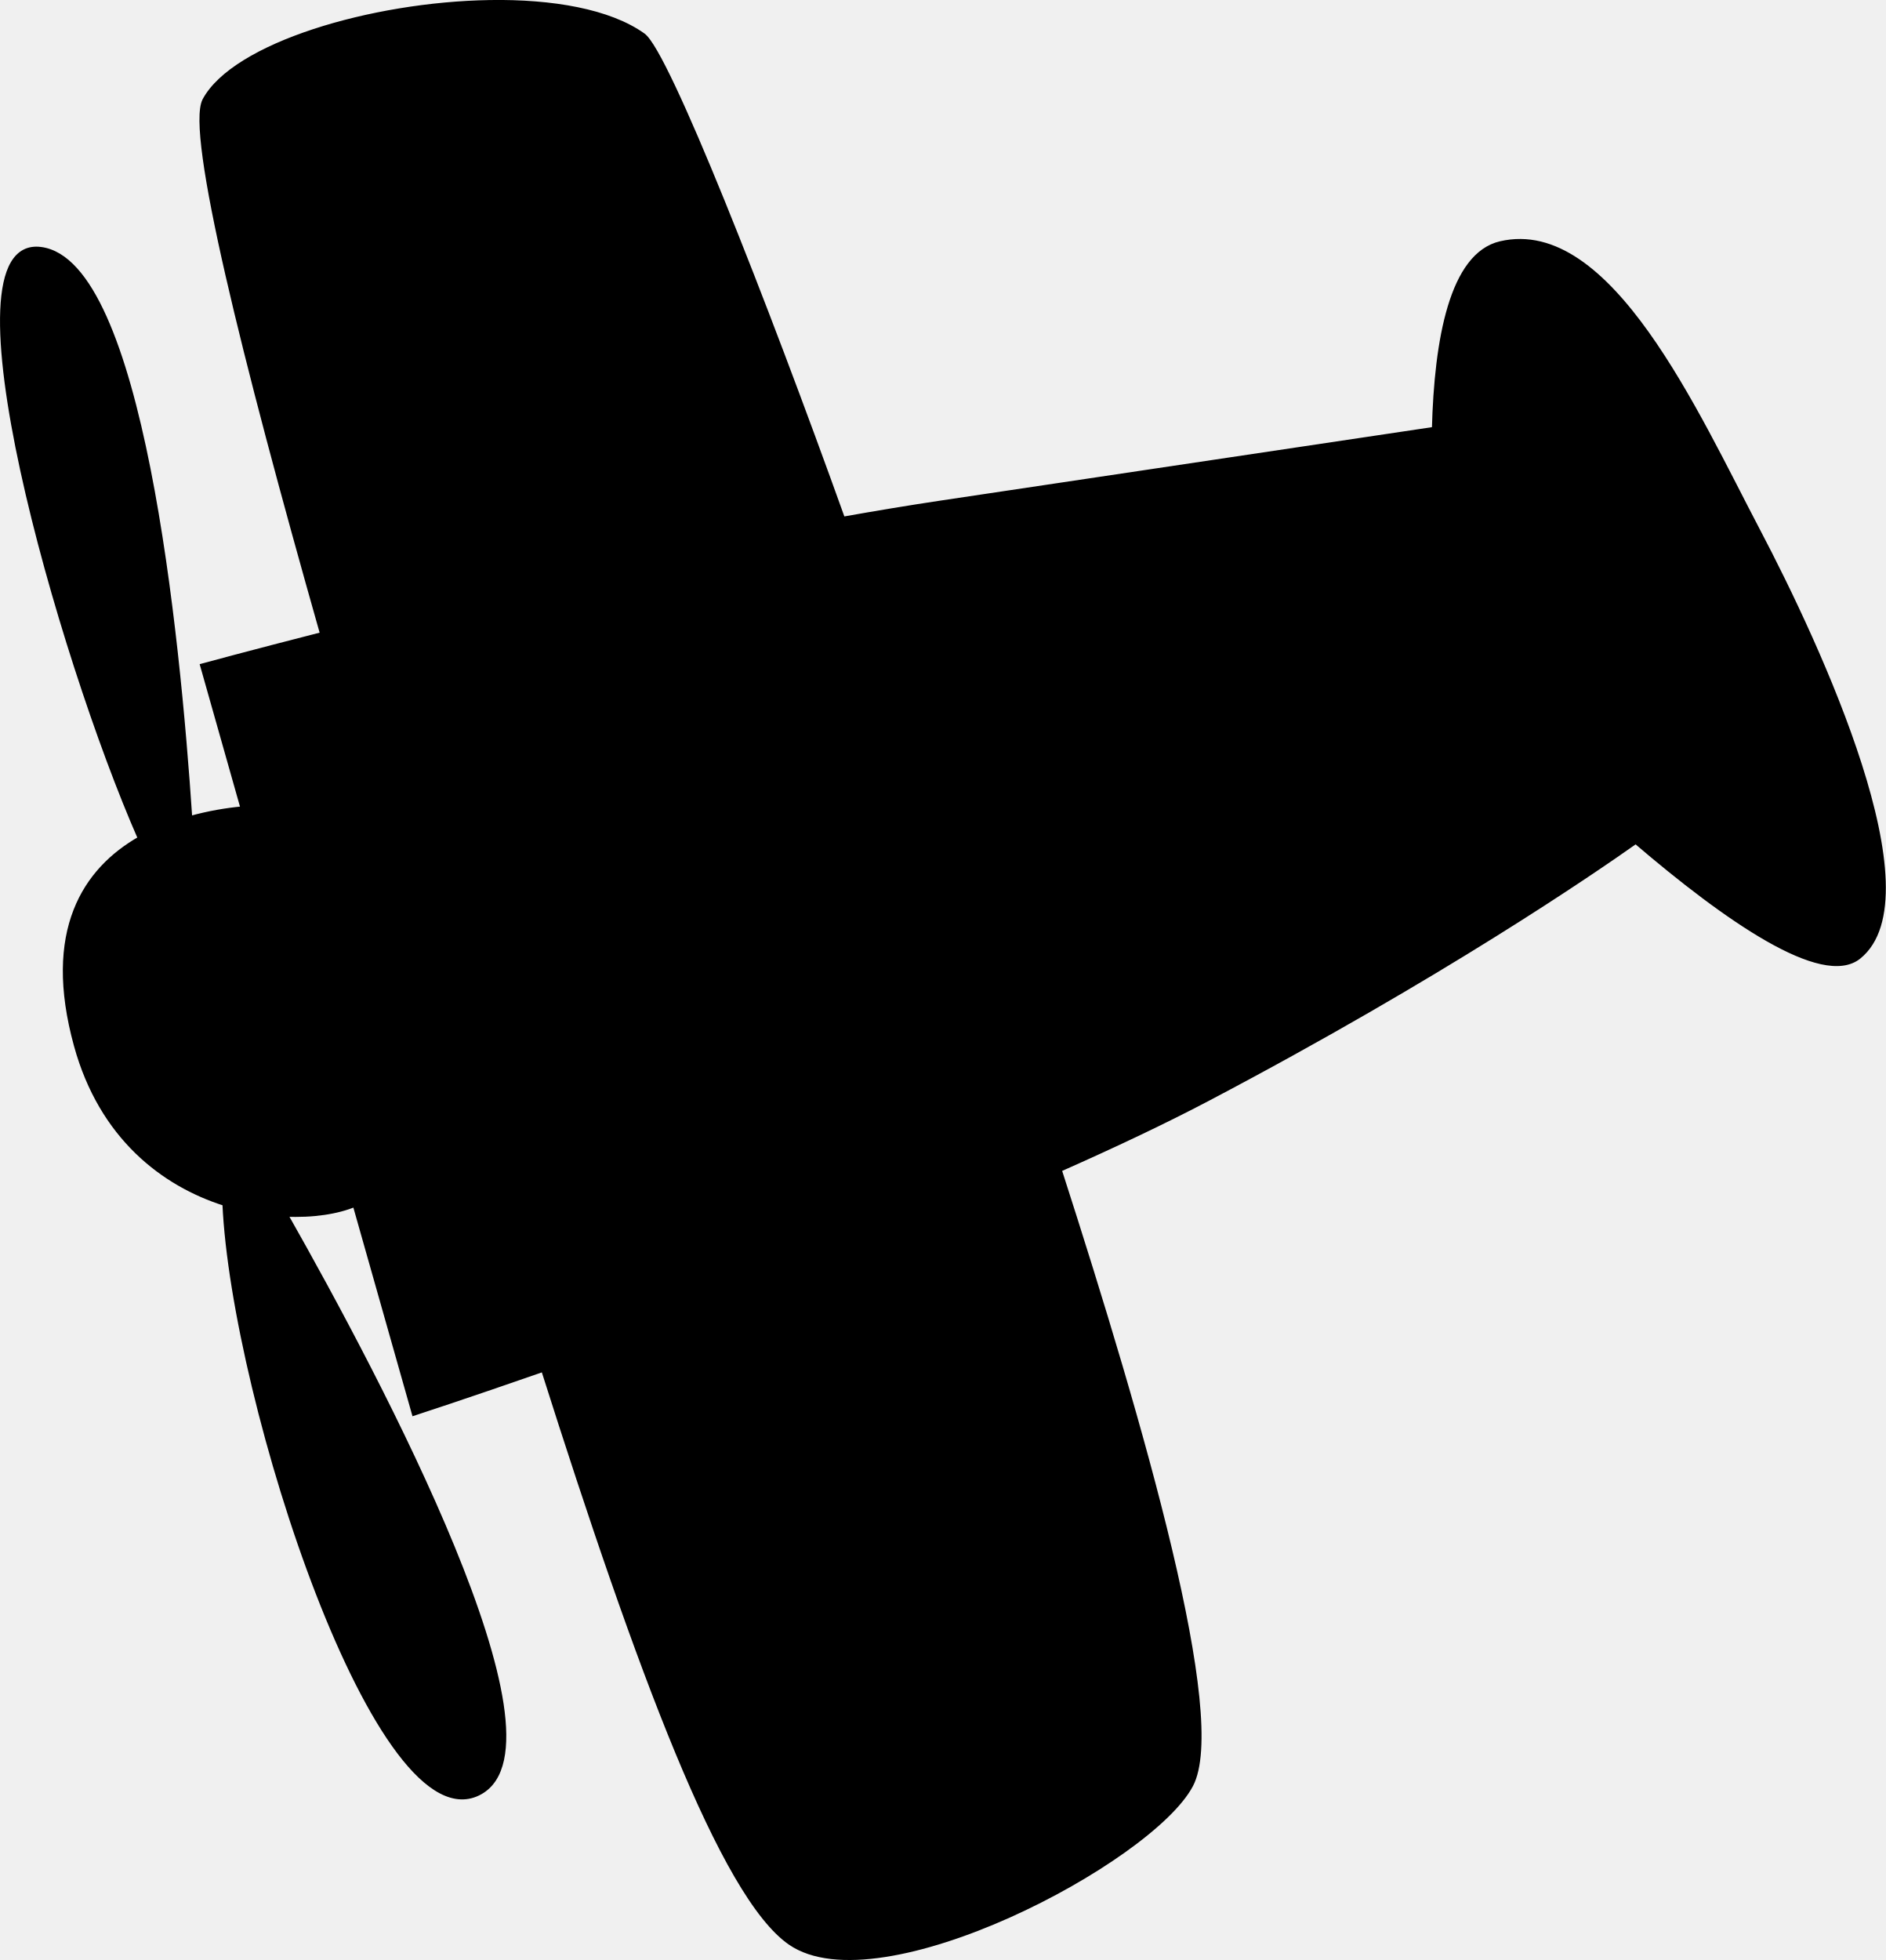
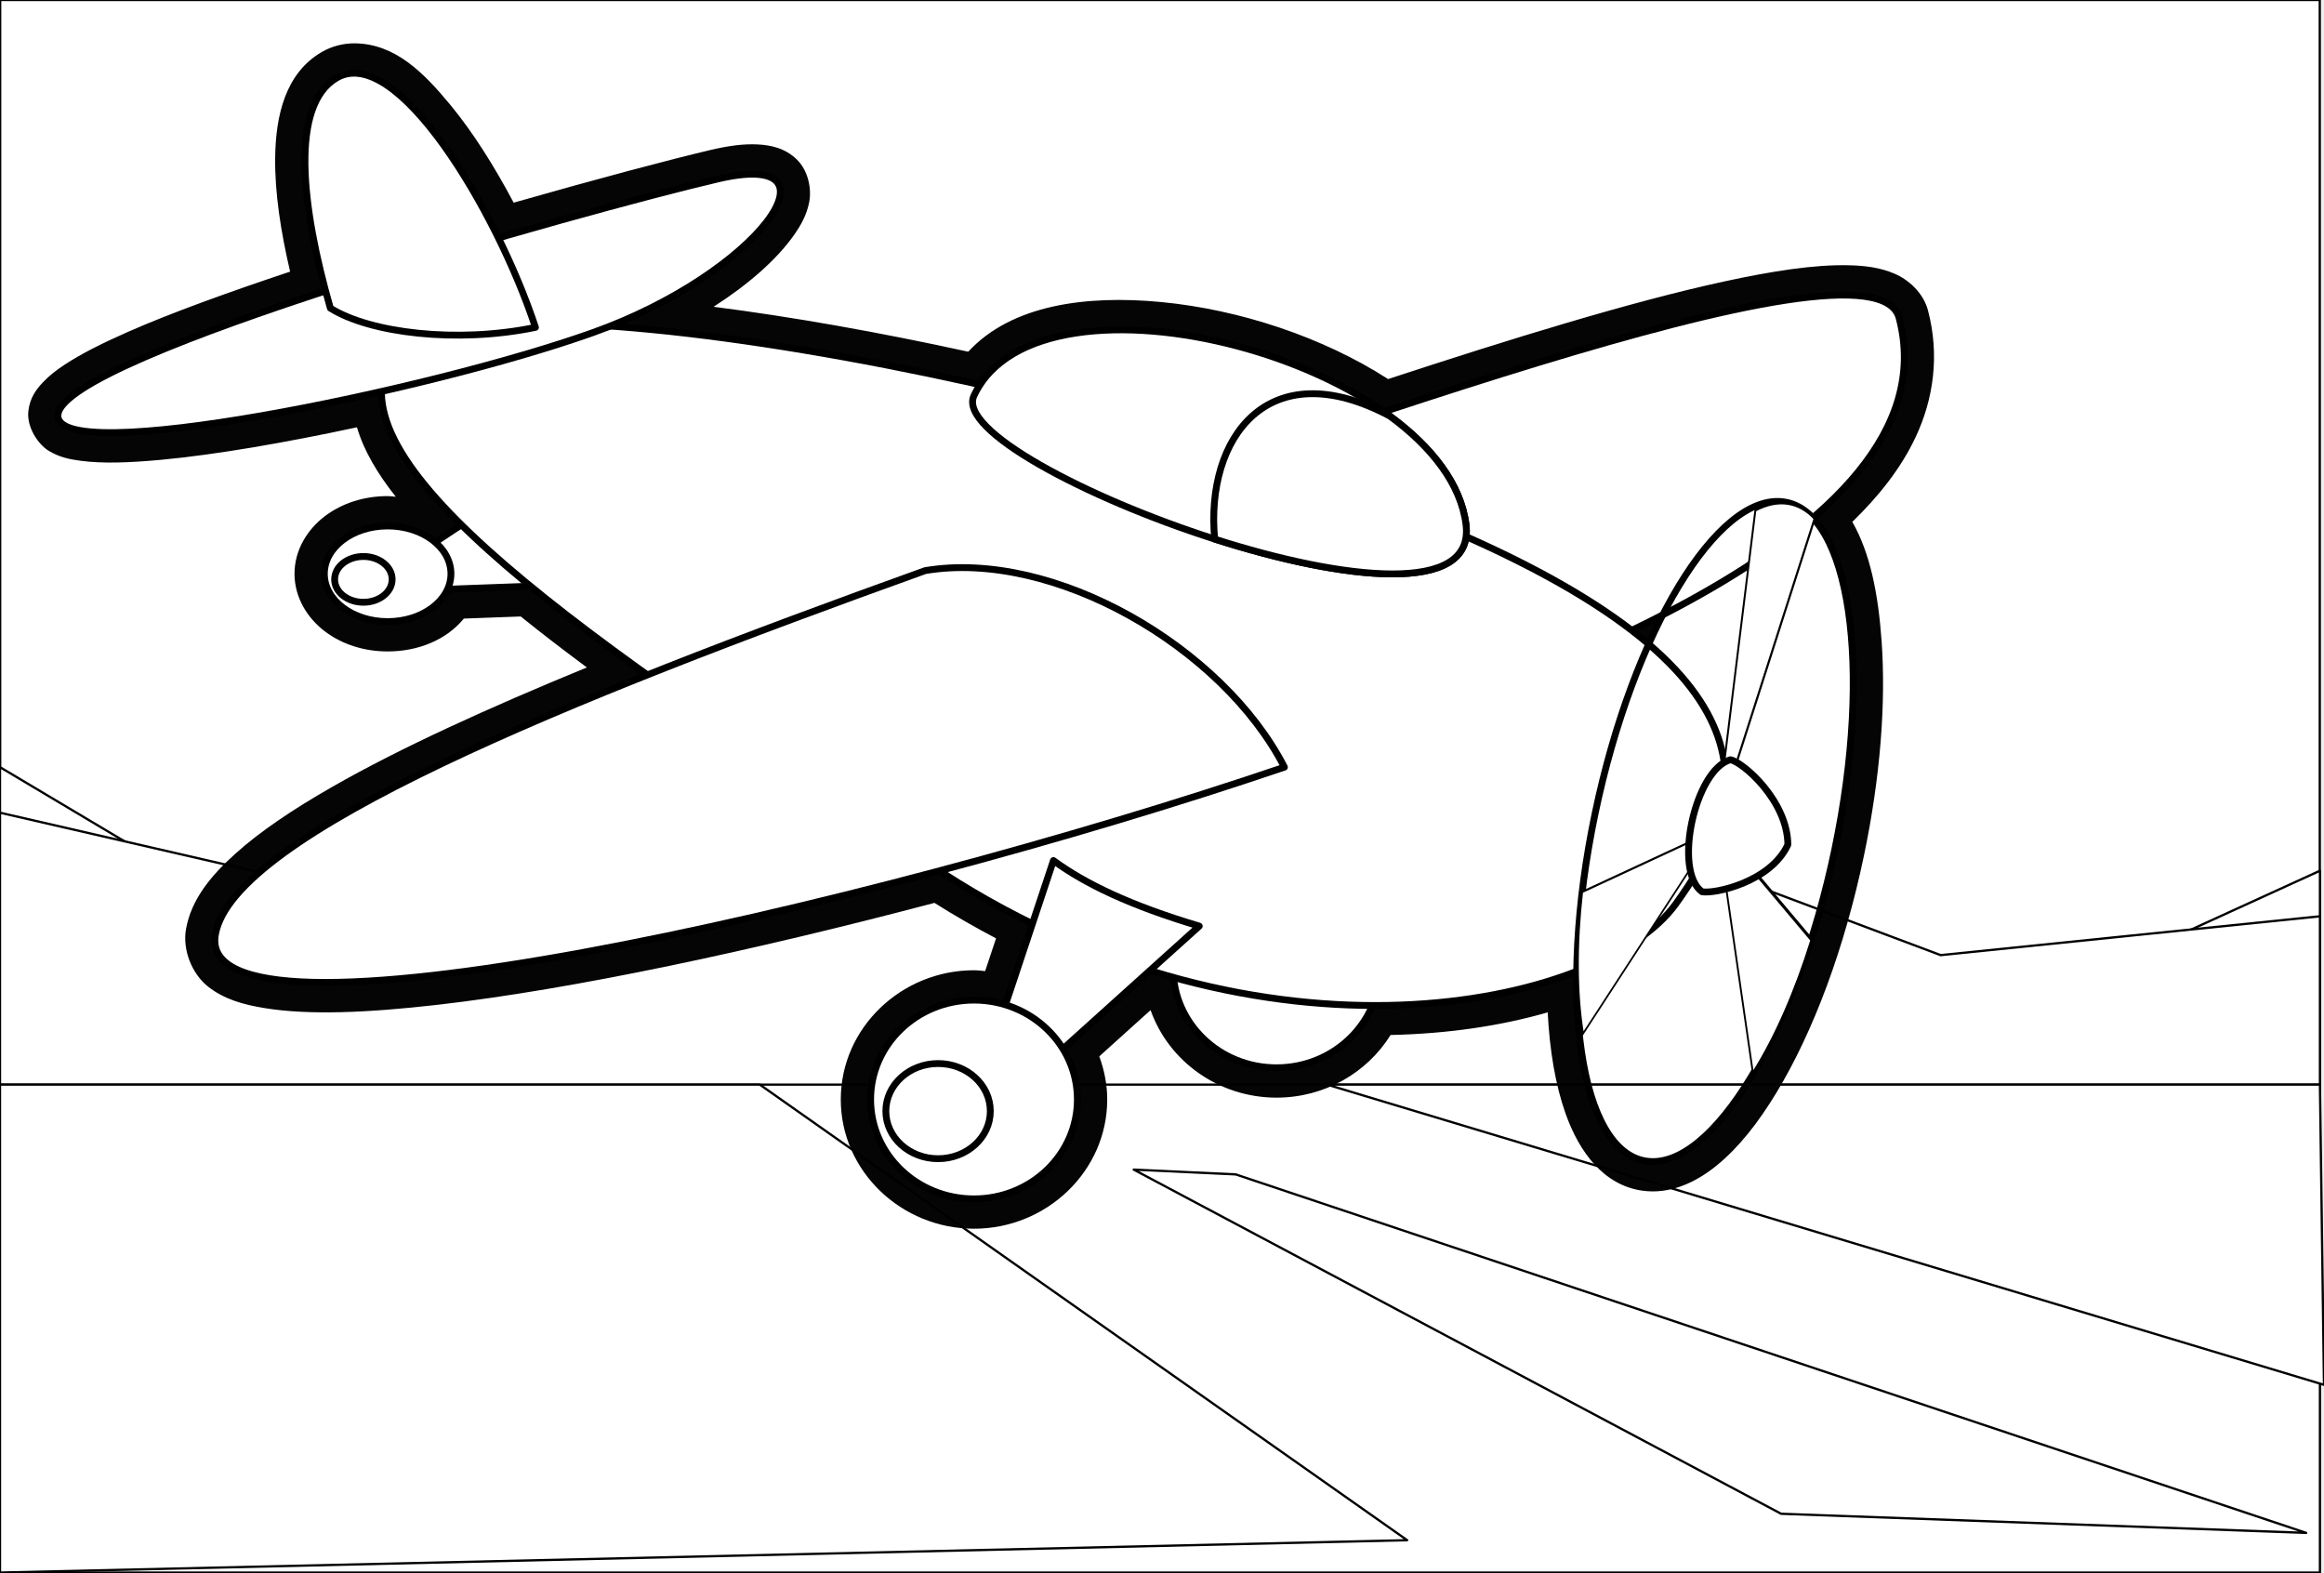
- <svg xmlns="http://www.w3.org/2000/svg" id="svg2" viewBox="0 0 393.45 408.86" version="1.1">
-   <g id="layer1" transform="translate(-182.29 -258.55)">
-     <path id="path3021" style="stroke:#000000;stroke-width:1px;fill:#000000" d="m284.53 259.06c-24.74 0.38-53.36 8.91-59.53 20.44-3.389 6.778 8.013 52.975 24.594 111.38-15.044 3.844-25.031 6.562-25.031 6.562l8.44 29.81c-3.461 0.312-7.254 0.96-11.094 2.031-2.574-38.829-10.301-116.08-31.125-118.72-20.911-2.645 3.932 84.538 20.781 122.91-11.56 6.562-19.935 19.295-13.344 43.188 5.258 19.06 18.154 28.878 30.969 32.938 1.853 41.352 32.357 134.63 53.312 122.78 18.736-10.59-20.683-85.282-40.688-120.53 5.792 0.272 10.919-0.535 14.531-2.062l12.344 43.562s10.634-3.461 26.969-9.156c20.03 63.119 37.418 109.84 51.5 119.59 18.571 12.857 75.165-17.036 83.562-32.844 7.403-13.935-9.9-74.038-27.438-128.41 11.225-4.972 21.825-9.965 31.094-14.844 48.651-25.606 80.414-47.418 89.188-53.625 18.843 16.128 38.978 30.154 46.531 24.062 15.657-12.627-8.183-64.379-21.062-88.875s-30.959-65.178-53.688-59.875c-10.1 2.357-13.328 19.92-13.812 38.719-3.789 0.568-38.405 5.745-102.72 15.344-6.744 1.006-13.673 2.163-20.688 3.406-16.337-45.551-36.733-97.438-41.688-100.91-7.034-5.015-18.948-7.072-31.906-6.875z" />
+ <svg xmlns="http://www.w3.org/2000/svg" version="1.0" id="svg2" height="690.749" width="1020.888">
+   <defs id="defs4">
+     </defs>
+   <g transform="translate(-9.799423,-8.91665)" id="layer1">
+     <rect transform="scale(1,-1)" style="fill:#ffffff;fill-opacity:1;stroke:#000000;stroke-width:1;stroke-linecap:round;stroke-linejoin:round;stroke-miterlimit:4;stroke-dasharray:none;stroke-opacity:1" id="rect6335" width="1018.962" height="518.796" x="9.871" y="-527.712" />
+     <path style="fill:#ffffff;fill-opacity:1;stroke:#000000;stroke-width:1;stroke-linecap:round;stroke-linejoin:round;stroke-miterlimit:4;stroke-opacity:1;stroke-dasharray:none" d="m 9.8,345.892 114.591,68.249 268.151,-17.062 212.121,-116.592 146.716,127.967 152.981,39.812 124.544,-56.874 V 491.981 H 9.8 Z" id="path6360" />
+     <path id="rect6357" d="m 9.8,365.892 234.87,54.03 359.993,-88.155 257.62,96.686 166.621,-17.062 V 511.981 H 9.8 Z" style="fill:#ffffff;fill-opacity:1;stroke:#000000;stroke-width:1;stroke-linecap:round;stroke-linejoin:round;stroke-miterlimit:4;stroke-opacity:1;stroke-dasharray:none" />
+     <rect y="485.327" x="9.799" height="214.338" width="1019.105" id="rect6333" style="fill:#ffffff;fill-opacity:1;stroke:#000000;stroke-width:1;stroke-linecap:round;stroke-linejoin:round;stroke-miterlimit:4;stroke-dasharray:none;stroke-opacity:1" />
+     <path id="rect6330" d="m 507.818,522.667 44.785,2.1 470.242,157.465 -230.643,-8.398 z" style="fill:#ffffff;fill-opacity:1;stroke:#000000;stroke-width:1;stroke-linecap:round;stroke-linejoin:round;stroke-miterlimit:4;stroke-opacity:1;stroke-dasharray:none" />
+     <path id="rect6362" d="M 9.8,485.327 H 343.573 L 627.943,685.447 9.8,699.665 Z" style="fill:#ffffff;fill-opacity:1;stroke:#000000;stroke-width:1;stroke-linecap:round;stroke-linejoin:round;stroke-miterlimit:4;stroke-opacity:1;stroke-dasharray:none" />
+     <path id="rect7334" d="m 592.758,485.327 h 436.146 l 1.784,131.87 z" style="fill:#ffffff;fill-opacity:1;stroke:#000000;stroke-width:1;stroke-linecap:round;stroke-linejoin:round;stroke-miterlimit:4;stroke-opacity:1;stroke-dasharray:none" />
+     <path id="path5174" d="M 252.686,266.034 C 237.523,251.992 228.538,241.329 223.114,232.365 l -55.507,36.798 z" style="fill:#ffffff;fill-opacity:1;fill-rule:evenodd;stroke:#000000;stroke-width:3;stroke-linecap:round;stroke-linejoin:round;stroke-miterlimit:4;stroke-opacity:1" />
+     <ellipse transform="scale(-1,1)" id="path5176" style="fill:#ffffff;fill-opacity:1;fill-rule:evenodd;stroke:#000000;stroke-width:3;stroke-linecap:round;stroke-linejoin:round;stroke-miterlimit:4;stroke-dasharray:none;stroke-opacity:1" cx="-180.083" cy="260.949" rx="27.808" ry="21.008" />
+     <ellipse transform="scale(-1,1)" style="fill:#ffffff;fill-opacity:1;fill-rule:evenodd;stroke:#000000;stroke-width:3;stroke-linecap:round;stroke-linejoin:round;stroke-miterlimit:4;stroke-dasharray:none;stroke-opacity:1" id="path5178" cx="-169.427" cy="263.407" rx="12.631" ry="10.057" />
+     <ellipse style="fill:#ffffff;fill-opacity:1;fill-rule:evenodd;stroke:#000000;stroke-width:3;stroke-linecap:round;stroke-linejoin:round;stroke-miterlimit:4;stroke-dasharray:none;stroke-opacity:1" id="path5170" transform="scale(-1,1)" cx="-570.546" cy="434.281" rx="45.412" ry="43.654" />
+     <path id="path2175" d="M 844.053,148.623 C 870.002,247.264 666.303,311.992 592.847,338.908 546.089,270.39 512.747,257.472 437.687,249.067 567.941,210.004 832.819,105.92 844.053,148.623 Z" style="fill:#ffffff;fill-rule:evenodd;stroke:#000000;stroke-width:3;stroke-linecap:round;stroke-linejoin:round;stroke-miterlimit:4;stroke-dasharray:none;stroke-opacity:1" />
+     <path id="path2222" d="m 180.127,168.201 c -20.843,46.063 77.914,116.94 244.016,224.298 139.756,90.329 288.516,59.536 321.793,13.473 C 775.69,364.786 799.156,306.604 645.488,240.979 491.821,175.354 200.97,122.138 180.127,168.201 Z" style="fill:#ffffff;fill-opacity:1;fill-rule:evenodd;stroke:#000000;stroke-width:3;stroke-linecap:round;stroke-linejoin:round;stroke-miterlimit:4;stroke-dasharray:none;stroke-opacity:1" />
+     <path id="rect2177" d="M 416.23,259.558 C 472.421,250.084 546.775,292.972 574.024,345.894 388.158,408.941 94.406,475.444 104.431,419.309 112.292,375.289 258.572,316.207 416.23,259.558 Z" style="fill:#ffffff;fill-opacity:1;fill-rule:evenodd;stroke:#000000;stroke-width:3;stroke-linecap:round;stroke-linejoin:round;stroke-miterlimit:4;stroke-dasharray:none;stroke-opacity:1" />
+     <path style="fill:#ffffff;fill-opacity:1;fill-rule:evenodd;stroke:#000000;stroke-width:3;stroke-linecap:round;stroke-linejoin:round;stroke-miterlimit:4;stroke-dasharray:none;stroke-opacity:1" d="M 35.276,190.993 C 32.754,214.531 197.886,180.84 270.35,154.971 342.813,129.102 382.641,74.051 325.129,87.518 267.617,100.986 38.082,164.796 35.276,190.993 Z" id="path2180" />
+     <path style="fill:#ffffff;fill-opacity:1;fill-rule:evenodd;stroke:#000000;stroke-width:3;stroke-linecap:round;stroke-linejoin:round;stroke-miterlimit:4;stroke-dasharray:none;stroke-opacity:1" d="m 154.917,144.268 c 17.287,10.89 55.497,15.633 90.096,8.445 C 228.015,101.283 184.035,27.852 157.715,43.119 137.075,55.092 142.136,99.892 154.917,144.268 Z" id="path2183" />
+     <ellipse style="fill:#ffffff;fill-opacity:0;fill-rule:evenodd;stroke:#000000;stroke-width:3.003;stroke-linecap:round;stroke-linejoin:round;stroke-miterlimit:4;stroke-dasharray:none;stroke-opacity:1" id="path4177" transform="matrix(0.2044662,-0.9788736,-0.9893825,-0.1453353,0,0)" cx="-259.726" cy="-825.012" rx="147.901" ry="53.245" />
+     <path transform="matrix(0.3047676,-0.9524267,-0.6787584,-0.7343617,0,0)" id="path4179" style="fill:#666666;fill-opacity:1;fill-rule:evenodd;stroke:none;stroke-width:1.123;stroke-linecap:round;stroke-linejoin:round;stroke-miterlimit:4;stroke-dasharray:none;stroke-opacity:1" d="m 496.263,-966.001 a 141.434,59.61 0 0 1 -18.949,29.805 L 354.829,-966.001 Z" />
+     <path style="fill:#666666;fill-opacity:1;fill-rule:evenodd;stroke:none;stroke-width:1.302;stroke-linecap:round;stroke-linejoin:round;stroke-miterlimit:4;stroke-dasharray:none;stroke-opacity:1" id="path4181" transform="matrix(0.1430782,0.9897114,0.5320324,-0.846724,0,0)" d="m 1413.753,1085.503 a 108.599,104.31 0 0 1 -14.55,52.155 l -94.049,-52.155 z" />
+     <path transform="matrix(-0.9070262,0.4210741,-0.1130926,0.9935845,0,0)" id="path4183" style="fill:#666666;fill-opacity:1;fill-rule:evenodd;stroke:none;stroke-width:1.134;stroke-linecap:round;stroke-linejoin:round;stroke-miterlimit:4;stroke-dasharray:none;stroke-opacity:1" d="m -873.413,773.472 a 64.654,132.951 0 0 1 -8.662,66.475 l -55.992,-66.475 z" />
+     <path style="fill:#ffffff;fill-opacity:1;fill-rule:evenodd;stroke:#000000;stroke-width:3;stroke-linecap:round;stroke-linejoin:round;stroke-miterlimit:4;stroke-opacity:1" d="m 437.622,182.771 c -14.021,30.147 224.015,118.839 216.163,56.563 -8.977,-71.202 -187.082,-119.09 -216.163,-56.563 z" id="path4188" />
+     <path id="path4190" d="m 543.39,245.712 c 28.387,9.078 56.968,15.269 77.96,15.297 20.993,0.028 34.398,-6.105 32.435,-21.674 -2.244,-17.801 -15.059,-34.144 -33.473,-47.669 -53.435,-28.438 -81.15,9.646 -76.922,54.046 z" style="fill:#ffffff;fill-opacity:1;fill-rule:evenodd;stroke:#000000;stroke-width:3;stroke-linecap:round;stroke-linejoin:round;stroke-miterlimit:4;stroke-opacity:1" />
+     <path id="rect5165" d="m 536.606,415.704 c -30.295,-9.042 -50.1,-18.559 -64.055,-28.793 L 431.441,510.442 Z" style="fill:#ffffff;fill-opacity:1;fill-rule:evenodd;stroke:#000000;stroke-width:3;stroke-linecap:round;stroke-linejoin:round;stroke-miterlimit:4;stroke-opacity:1" />
+     <ellipse transform="scale(-1,1)" id="path4192" style="fill:#ffffff;fill-opacity:1;fill-rule:evenodd;stroke:#000000;stroke-width:3;stroke-linecap:round;stroke-linejoin:round;stroke-miterlimit:4;stroke-dasharray:none;stroke-opacity:1" cx="-437.656" cy="491.866" rx="45.412" ry="43.654" />
+     <ellipse transform="scale(-1,1)" style="fill:#ffffff;fill-opacity:1;fill-rule:evenodd;stroke:#000000;stroke-width:3;stroke-linecap:round;stroke-linejoin:round;stroke-miterlimit:4;stroke-dasharray:none;stroke-opacity:1" id="path5163" cx="-421.881" cy="496.975" rx="22.945" ry="20.898" />
+     <path style="fill:#ffffff;fill-opacity:1;fill-rule:evenodd;stroke:#000000;stroke-width:1.072;stroke-linecap:round;stroke-linejoin:round;stroke-miterlimit:4;stroke-dasharray:none;stroke-opacity:1" id="path2344" transform="matrix(0.3047676,-0.9524267,-0.6787584,-0.7343617,0,0)" d="m 496.263,-966.001 a 141.434,59.61 0 0 1 -18.949,29.805 L 354.829,-966.001 Z" />
+     <path transform="matrix(0.1430782,0.9897114,0.5320324,-0.846724,0,0)" id="path2346" style="fill:#ffffff;fill-opacity:1;fill-rule:evenodd;stroke:#000000;stroke-width:1.243;stroke-linecap:round;stroke-linejoin:round;stroke-miterlimit:4;stroke-dasharray:none;stroke-opacity:1" d="m 1413.753,1085.503 a 108.599,104.31 0 0 1 -14.55,52.155 l -94.049,-52.155 z" />
+     <path style="fill:#ffffff;fill-opacity:1;fill-rule:evenodd;stroke:#000000;stroke-width:1.082;stroke-linecap:round;stroke-linejoin:round;stroke-miterlimit:4;stroke-dasharray:none;stroke-opacity:1" id="path2348" transform="matrix(-0.9070262,0.4210741,-0.1130926,0.9935845,0,0)" d="m -873.413,773.472 a 64.654,132.951 0 0 1 -8.662,66.475 l -55.992,-66.475 z" />
+     <path id="path3359" d="m 165.71,27.949 c 17.527,0.234 29.956,12.533 42.011,27.143 10.003,12.123 19.383,27.123 27.719,42.847 36.681,-10.479 69.368,-19.136 86.702,-23.196 7.71,-1.806 14.236,-2.675 20.285,-2.392 6.049,0.284 12.269,1.637 17.375,6.598 5.106,4.962 6.567,12.993 5.475,18.701 -1.092,5.707 -3.678,10.295 -6.944,14.868 -7.456,10.441 -19.539,21.178 -35.067,31.148 34.767,4.44 72.896,11.221 111.857,19.738 19.023,-20.593 51.76,-24.981 84.829,-21.812 34.421,3.298 71.001,15.4 99.611,33.828 53.766,-17.632 106.4,-33.919 147.645,-42.876 21.39,-4.645 39.598,-7.426 54.43,-7.117 7.416,0.154 14.053,0.984 20.372,3.688 6.319,2.704 12.717,8.536 14.724,16.165 5.14,19.538 2.508,38.779 -5.475,55.727 -6.411,13.611 -16.121,25.853 -27.777,37.142 7.815,13.626 11.395,31.488 12.88,52.471 1.915,27.063 -0.525,59.477 -7.722,93.935 -8.607,41.205 -22.35,77.641 -38.41,104.193 -8.03,13.276 -16.585,24.145 -26.135,31.955 -9.55,7.81 -20.944,12.963 -33.079,11.18 -16.781,-2.465 -27.488,-16.906 -33.482,-33.799 -4.451,-12.544 -6.982,-27.573 -7.866,-44.489 -20.208,5.837 -43.512,9.396 -69.01,9.941 -10.323,16.61 -29.026,27.518 -50.108,27.518 -25.392,0 -47.391,-15.968 -55.324,-38.438 l -22.533,20.314 c 2.178,5.94 3.487,12.292 3.487,18.931 0,31.476 -26.635,56.764 -58.522,56.764 -31.887,0 -58.522,-25.288 -58.522,-56.764 0,-31.476 26.635,-56.764 58.522,-56.764 1.666,0 3.267,0.24 4.898,0.375 l 4.783,-14.378 c -9.036,-4.759 -18.064,-9.899 -27.057,-15.589 -79.118,20.896 -158.507,37.945 -218.586,44.806 -30.742,3.511 -56.229,4.544 -75.494,1.441 -9.632,-1.551 -17.959,-3.932 -24.982,-9.451 -7.023,-5.519 -11.357,-16.08 -9.71,-25.299 2.278,-12.756 10.517,-23.04 21.553,-32.992 11.036,-9.952 25.493,-19.642 42.847,-29.564 29.743,-17.005 68.373,-34.569 111.684,-52.356 -10.358,-7.689 -20.118,-15.184 -29.045,-22.389 l -24.982,0.922 c -7.76,9.466 -20.196,14.436 -33.482,14.436 -10.354,0 -19.985,-3.083 -27.575,-8.817 -7.59,-5.734 -13.341,-14.807 -13.341,-25.299 0,-10.492 5.751,-19.565 13.341,-25.299 7.59,-5.734 17.222,-8.817 27.575,-8.817 1.219,0 2.377,0.204 3.573,0.288 -8.097,-10.242 -14.042,-20.284 -17.058,-30.514 -31.065,6.676 -61.769,12.034 -86.126,14.292 -13.966,1.295 -25.707,1.704 -35.384,0.403 -4.838,-0.65 -9.233,-1.529 -13.917,-4.38 -4.684,-2.851 -9.671,-10.419 -8.932,-17.317 0.641,-5.986 3.582,-9.755 6.397,-12.736 2.815,-2.981 5.969,-5.407 9.624,-7.809 7.311,-4.803 16.616,-9.459 27.719,-14.35 19.347,-8.522 44.531,-17.544 71.258,-26.48 -4.09,-17.491 -6.741,-34.584 -6.57,-49.906 0.211,-18.786 4.58,-37.336 20.487,-46.564 4.433,-2.571 9.624,-3.869 14.551,-3.803 z m -0.173,13.111 c -2.741,-0.037 -5.341,0.614 -7.809,2.046 -19.47,11.294 -16.075,51.811 -4.898,93.618 -62.089,20.264 -116.209,41.624 -117.563,54.257 -1.687,15.746 71.649,5.887 142.084,-10.114 -0.098,16.587 12.246,35.975 35.125,58.551 l -11.555,7.636 c -5.096,-4.359 -12.535,-7.117 -20.833,-7.117 -15.35,-1e-5 -27.806,9.409 -27.806,21.006 -10e-6,11.597 12.456,21.006 27.806,21.006 12.206,0 22.568,-5.937 26.307,-14.205 l 36.45,-1.325 c 14.875,12.182 32.059,25.142 51.376,38.957 -104.166,41.474 -184.049,81.729 -189.8,113.932 -7.544,42.243 156.946,15.027 318.024,-27.892 0.579,0.374 1.12,0.72 1.7,1.095 13.007,8.407 26.096,15.765 39.159,22.158 l -11.843,35.615 c -4.358,-1.338 -8.984,-2.075 -13.802,-2.075 -25.068,0 -45.411,19.557 -45.411,43.654 1e-5,24.097 20.344,43.654 45.411,43.654 25.068,2e-5 45.411,-19.557 45.411,-43.654 0,-8.118 -2.318,-15.702 -6.339,-22.216 l 38.208,-34.433 c 3.481,1.082 6.946,2.096 10.402,3.054 2.091,22.236 21.536,39.677 45.21,39.677 19.074,10e-6 35.404,-11.343 42.127,-27.374 35.019,0.138 65.928,-5.734 89.757,-15.041 -0.637,46.856 10.379,80.435 30.486,83.389 29.079,4.272 66.206,-57.125 82.899,-137.041 13.959,-66.83 9.223,-125.545 -9.71,-145.484 29.469,-25.329 46.665,-54.635 37.948,-87.768 -7.082,-26.92 -114.958,4.492 -226.365,41.176 C 563.862,152.101 466.639,137.693 440.339,177.899 381.616,164.735 323.993,155.4 277.855,152.139 345.485,125.317 380.632,74.513 325.139,87.508 306.526,91.867 269.859,101.518 228.727,113.441 210.485,76.376 185.022,41.32 165.537,41.059 Z M 740.267,278.95 c -2.127,4.129 -4.2,8.44 -6.224,12.966 -2.362,-2.025 -4.863,-4.062 -7.521,-6.109 4.62,-2.233 9.204,-4.517 13.744,-6.858 z" style="fill:#000000;fill-opacity:0.977;fill-rule:evenodd;stroke:none;stroke-width:0.922;stroke-linecap:round;stroke-linejoin:round;stroke-miterlimit:4;stroke-opacity:1" />
+     <path id="path4185" d="m 769.924,342.619 c -15.614,4.426 -25.22,48.775 -12.469,57.997 5.582,1.051 30.202,-4.319 37.715,-20.668 -0.12,-19.22 -19.664,-36.278 -25.246,-37.329 z" style="fill:#ffffff;fill-opacity:1;fill-rule:evenodd;stroke:#000000;stroke-width:3;stroke-linecap:round;stroke-linejoin:round;stroke-miterlimit:4;stroke-opacity:1" />
  </g>
</svg>
